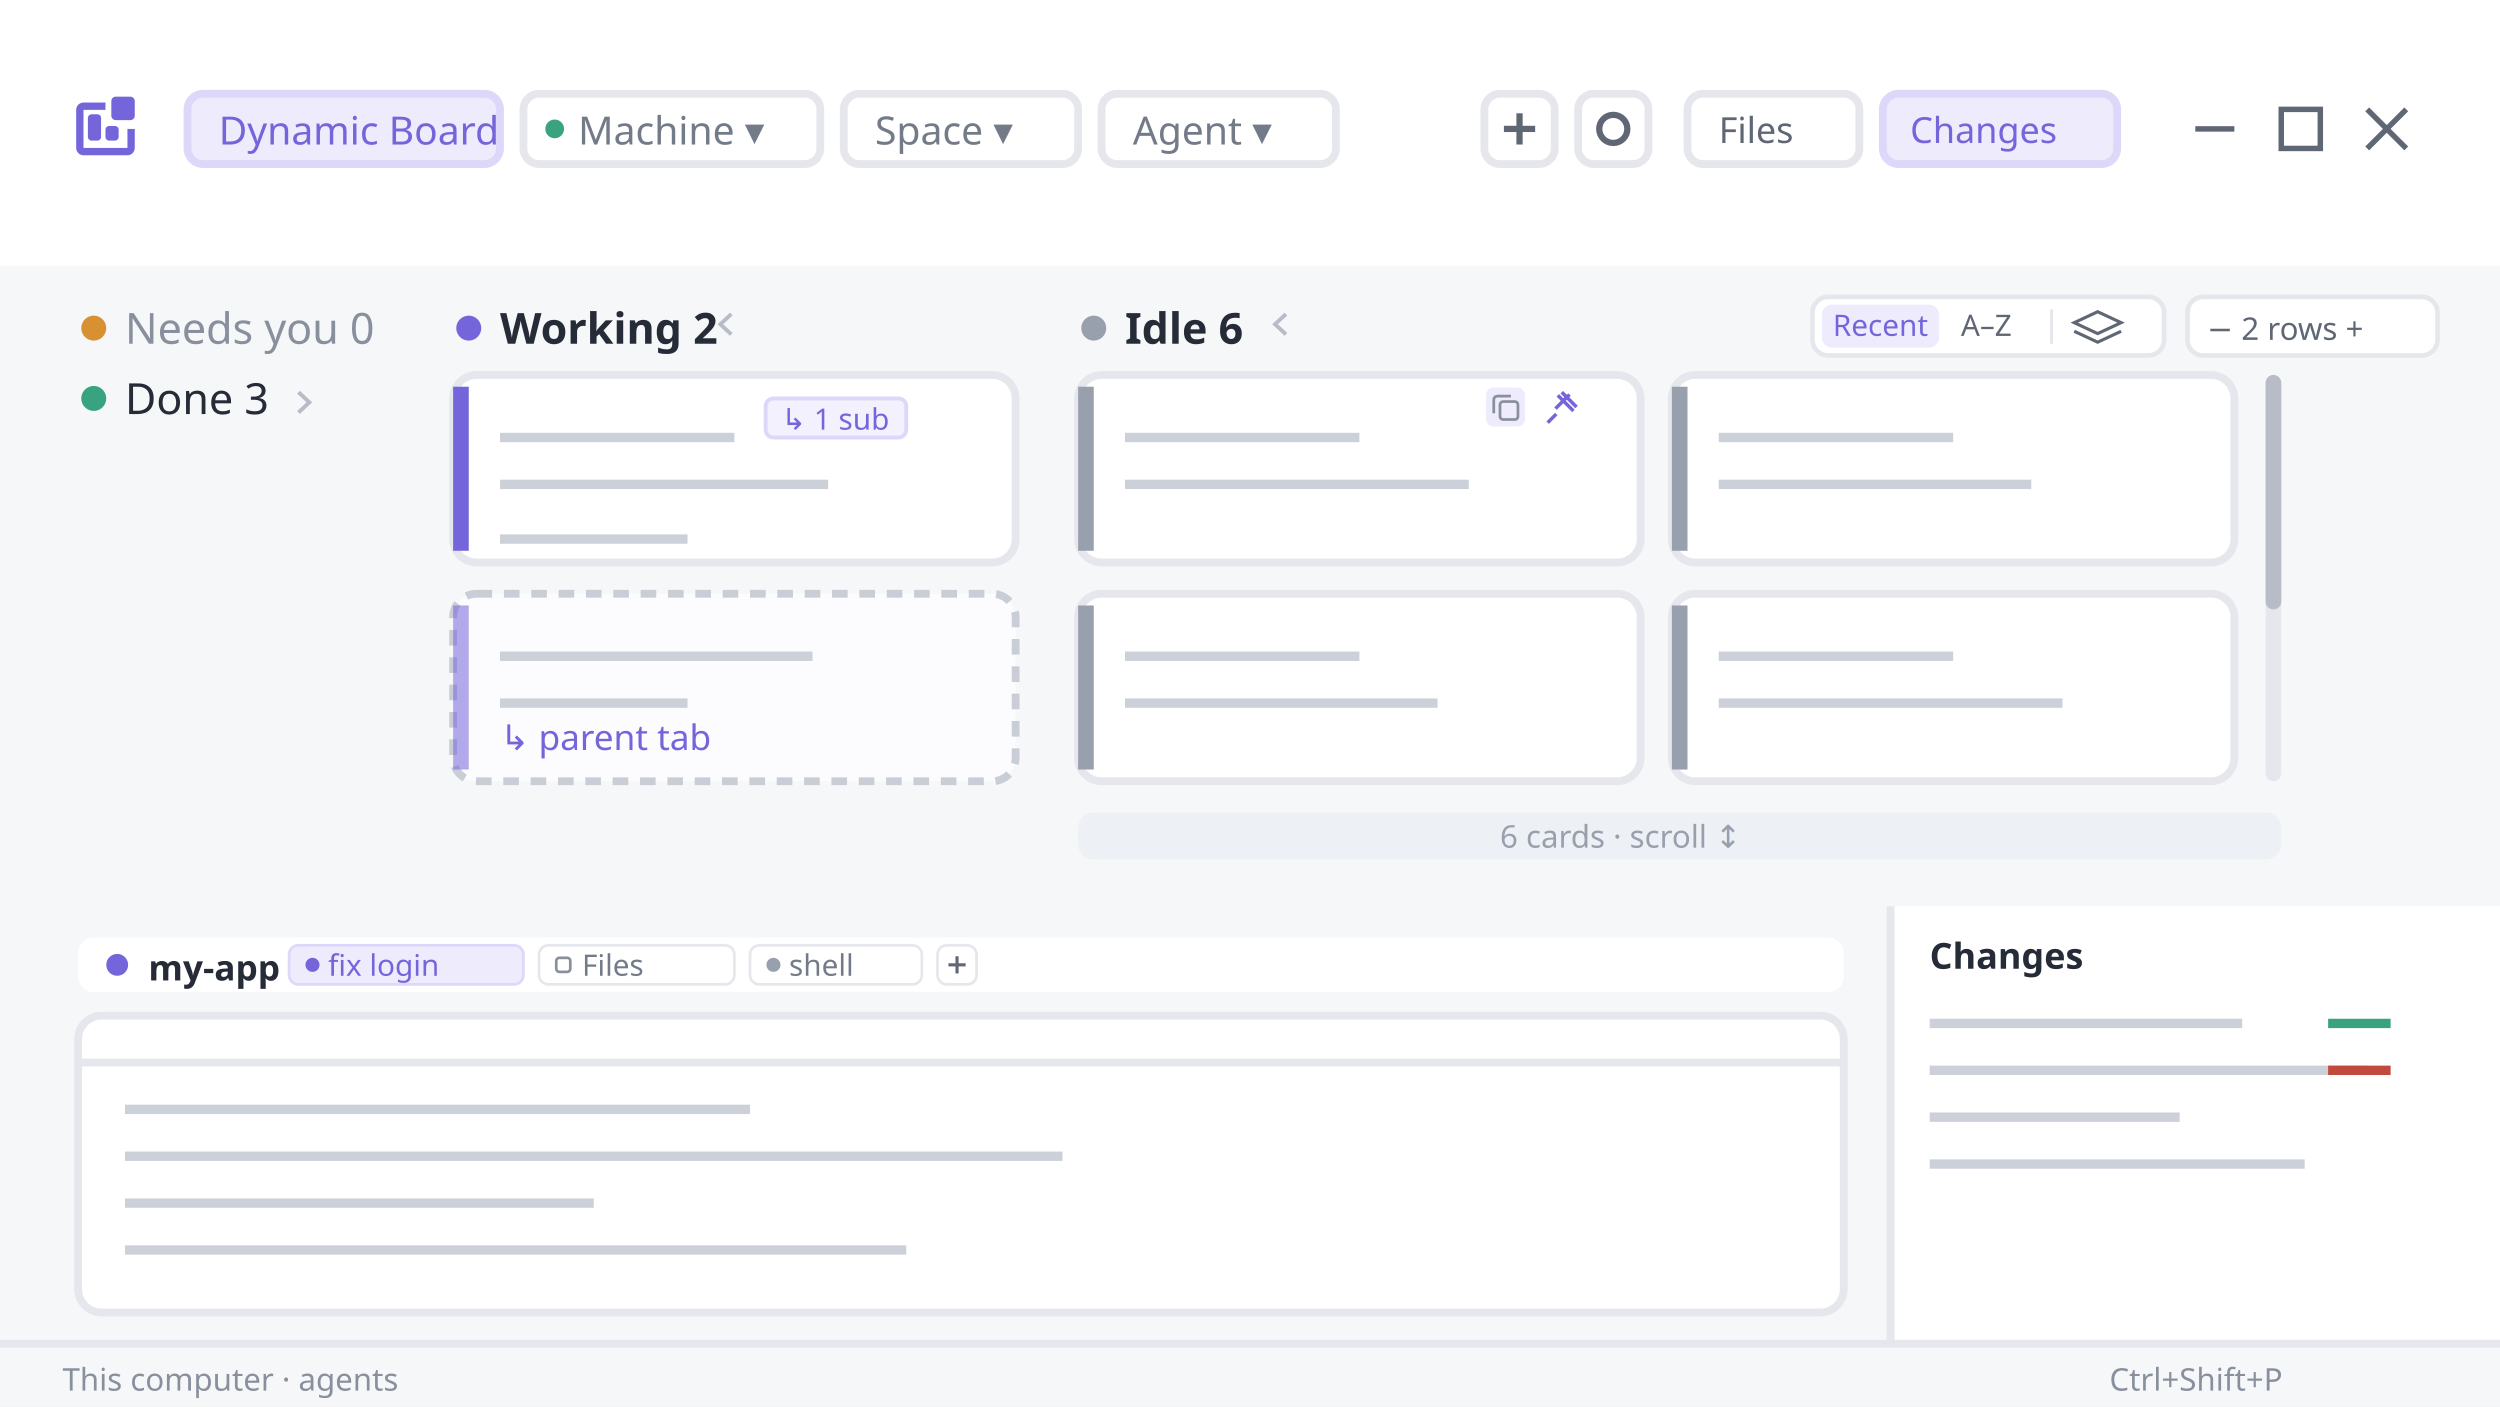
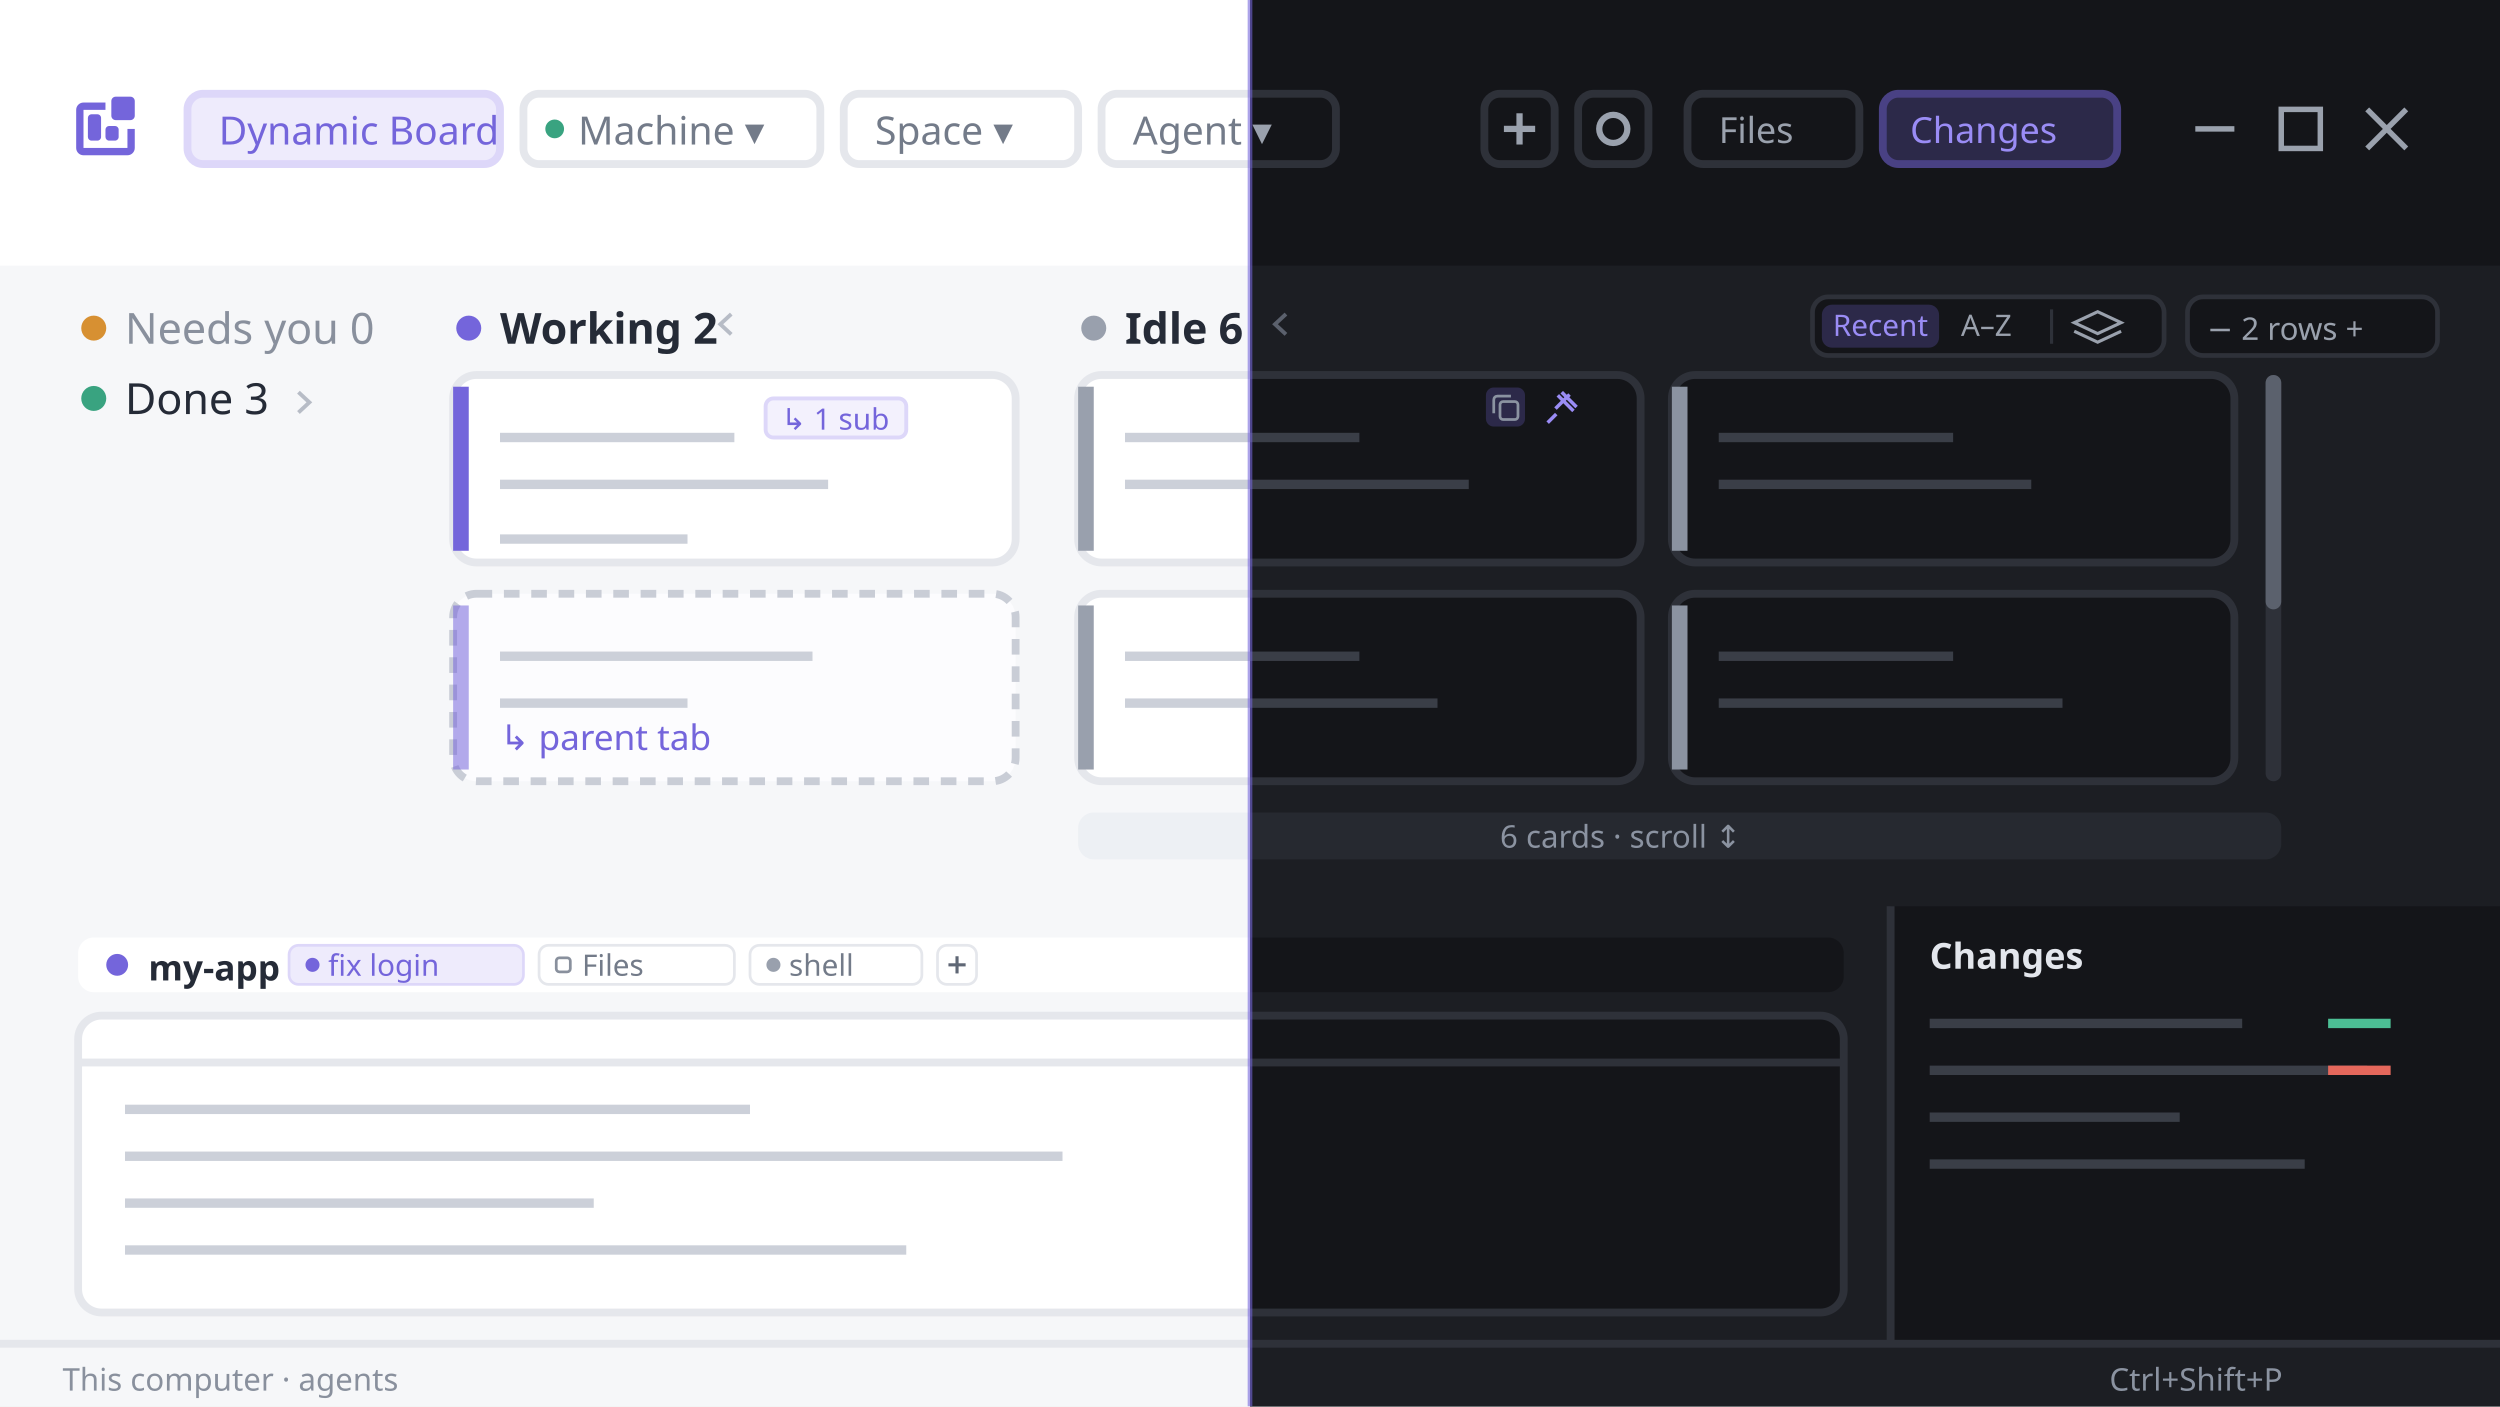
<svg xmlns="http://www.w3.org/2000/svg" width="320" height="180" viewBox="0 0 320 180">
-   <rect width="320" height="180" fill="#f6f7f9" />
-   <rect width="320" height="34" fill="#ffffff" />
-   <g fill="#7465db" transform="translate(9 12) scale(0.375)">
-     <path fill-rule="evenodd" d="M4.5 3A2.5 2.5 0 0 0 2 5.5v13A2.5 2.5 0 0 0 4.5 21h15a2.5 2.5 0 0 0 2.5-2.5V12h-2.5v6.5h-15v-13H12V3H4.5Z" />
-     <rect x="6" y="7" width="4.5" height="9" rx="1.25" />
-     <rect x="12" y="11" width="4.5" height="5" rx="1.25" />
-     <path d="M14 2.5A1.5 1.5 0 0 1 15.5 1h5A1.5 1.5 0 0 1 22 2.5v5A1.5 1.5 0 0 1 20.5 9h-5A1.5 1.5 0 0 1 14 7.5v-5Z" />
+   <defs>
+     <clipPath id="light-half">
+       <rect width="160" height="180" />
+     </clipPath>
+     <clipPath id="dark-half">
+       <rect x="160" width="160" height="180" />
+     </clipPath>
+   </defs>
+   <g clip-path="url(#light-half)">
+     <rect width="320" height="180" fill="#f6f7f9" />
+     <rect width="320" height="34" fill="#ffffff" />
+     <g fill="#7465db" transform="translate(9 12) scale(0.375)">
+       <path fill-rule="evenodd" d="M4.5 3A2.5 2.5 0 0 0 2 5.5v13A2.5 2.5 0 0 0 4.5 21h15a2.5 2.5 0 0 0 2.5-2.5V12h-2.5v6.5h-15v-13H12V3H4.5Z" />
+       <rect x="6" y="7" width="4.5" height="9" rx="1.25" />
+       <rect x="12" y="11" width="4.5" height="5" rx="1.25" />
+       <path d="M14 2.5A1.5 1.5 0 0 1 15.5 1h5A1.5 1.5 0 0 1 22 2.5v5A1.5 1.5 0 0 1 20.5 9h-5A1.5 1.5 0 0 1 14 7.5v-5Z" />
+     </g>
+     <g font-family="sans-serif" font-size="5">
+       <rect x="24" y="12" width="40" height="9" rx="2" fill="#eeebfc" stroke="#ddd7f9" />
+       <text x="28" y="18.5" fill="#7465db">Dynamic Board</text>
+       <rect x="67" y="12" width="38" height="9" rx="2" fill="#ffffff" stroke="#e5e7ec" />
+       <circle cx="71" cy="16.5" r="1.2" fill="#39a380" />
+       <text x="74" y="18.5" fill="#737b89">Machine ▾</text>
+       <rect x="108" y="12" width="30" height="9" rx="2" fill="#ffffff" stroke="#e5e7ec" />
+       <text x="112" y="18.5" fill="#737b89">Space ▾</text>
+       <rect x="141" y="12" width="30" height="9" rx="2" fill="#ffffff" stroke="#e5e7ec" />
+       <text x="145" y="18.5" fill="#737b89">Agent ▾</text>
+     </g>
+     <g fill="#ffffff" stroke="#e5e7ec">
+       <rect x="190" y="12" width="9" height="9" rx="2" />
+       <rect x="202" y="12" width="9" height="9" rx="2" />
+     </g>
+     <g stroke="#5f6775" stroke-width="0.8">
+       <path d="M194.5 14.5v4m-2-2h4" />
+     </g>
+     <circle cx="206.5" cy="16.5" r="1.8" fill="none" stroke="#5f6775" stroke-width="0.8" />
+     <g font-family="sans-serif" font-size="4.6" fill="#5f6775">
+       <rect x="216" y="12" width="22" height="9" rx="2" fill="#ffffff" stroke="#e5e7ec" />
+       <text x="220" y="18.3">Files</text>
+       <rect x="241" y="12" width="30" height="9" rx="2" fill="#eeebfc" stroke="#ddd7f9" />
+       <text x="244.5" y="18.3" fill="#7465db">Changes</text>
+     </g>
+     <g stroke="#5f6775" stroke-width="0.7" fill="none">
+       <path d="M281 16.5h5" />
+       <rect x="292" y="14" width="5" height="5" />
+       <path d="M303 14l5 5m0-5l-5 5" />
+     </g>
+     <g font-family="sans-serif" font-size="5.5" fill="#89909d">
+       <circle cx="12" cy="42" r="1.6" fill="#d79032" />
+       <text x="16" y="44">Needs you 0</text>
+       <circle cx="12" cy="51" r="1.6" fill="#39a380" />
+       <text x="16" y="53" fill="#252b37">Done 3</text>
+     </g>
+     <path d="M38.2 50.2l1.4 1.3-1.4 1.3" stroke="#b7bcc6" stroke-width="0.5" fill="none" />
+     <rect x="232" y="38" width="45" height="7.5" rx="2" fill="#ffffff" stroke="#e5e7ec" stroke-width="0.6" />
+     <rect x="233.2" y="39" width="15" height="5.5" rx="1.3" fill="#eeebfc" />
+     <g font-family="sans-serif" font-size="3.8">
+       <text x="234.6" y="43" fill="#7465db">Recent</text>
+       <text x="251" y="43" fill="#5f6775">A–Z</text>
+     </g>
+     <path d="M262.6 39.6v4.4" stroke="#e5e7ec" stroke-width="0.4" />
+     <g stroke="#5f6775" stroke-width="0.4" fill="none">
+       <path d="M268.5 39.9l3 1.4-3 1.4-3-1.4z" />
+       <path d="M265.5 42.4l3 1.4 3-1.4" />
+     </g>
+     <rect x="280" y="38" width="32" height="7.5" rx="2" fill="#ffffff" stroke="#e5e7ec" stroke-width="0.6" />
+     <text x="282.5" y="43.5" font-family="sans-serif" font-size="4" fill="#5f6775">−  2 rows  +</text>
+     <g font-family="sans-serif" font-size="5.5" font-weight="600" fill="#252b37">
+       <circle cx="60" cy="42" r="1.6" fill="#7465db" />
+       <text x="64" y="44">Working 2</text>
+       <circle cx="140" cy="42" r="1.6" fill="#99a0ad" />
+       <text x="144" y="44">Idle 6</text>
+     </g>
+     <g stroke="#b7bcc6" stroke-width="0.5" fill="none">
+       <path d="M93.6 40.2l-1.4 1.3 1.4 1.3" />
+       <path d="M164.6 40.2l-1.4 1.3 1.4 1.3" />
+     </g>
+     <rect x="58" y="48" width="72" height="24" rx="3" fill="#ffffff" stroke="#e5e7ec" />
+     <path d="M59 49.5v21" stroke="#7465db" stroke-width="2" />
+     <rect x="58" y="76" width="72" height="24" rx="3" fill="#fcfcfe" stroke="#c9cdd6" stroke-dasharray="2 1.5" />
+     <path d="M59 77.5v21" stroke="#7465db" stroke-width="2" opacity="0.55" />
+     <g font-family="sans-serif" font-size="4.5" fill="#7465db">
+       <text x="64" y="96">↳ parent tab</text>
+     </g>
+     <rect x="98" y="51" width="18" height="5" rx="1" fill="#f3f1fd" stroke="#ddd7f9" stroke-width="0.5" />
+     <text x="100" y="55" font-family="sans-serif" font-size="3.8" fill="#7465db">↳ 1 sub</text>
+     <g fill="#ffffff" stroke="#e5e7ec">
+       <rect x="138" y="48" width="72" height="24" rx="3" />
+       <rect x="214" y="48" width="72" height="24" rx="3" />
+       <rect x="138" y="76" width="72" height="24" rx="3" />
+       <rect x="214" y="76" width="72" height="24" rx="3" />
+     </g>
+     <g stroke="#99a0ad" stroke-width="2">
+       <path d="M139 49.5v21m0 7v21m76-49v21m0 7v21" />
+     </g>
+     <rect x="190.2" y="49.6" width="5" height="5" rx="1" fill="#eeebfc" />
+     <g stroke="#89909d" stroke-width="0.35" fill="none">
+       <rect x="192" y="51.4" width="2.3" height="2.3" rx="0.4" />
+       <path d="M191.2 52.9v-1.7c0-.3.2-.5.5-.5h1.7" />
+     </g>
+     <g stroke="#7465db" stroke-width="0.45" fill="none">
+       <path d="M199.4 50.6l2 2m-1.5-2.4l1.9 1.9m-2.6 .9l-1.1 1.1" />
+       <path d="M199.1 52.3l1.8-1.8" />
+     </g>
+     <rect x="290" y="48" width="2" height="52" rx="1" fill="#e5e7ec" />
+     <rect x="290" y="48" width="2" height="30" rx="1" fill="#b7bcc6" />
+     <rect x="138" y="104" width="154" height="6" rx="2" fill="#edf0f4" />
+     <text x="192" y="108.5" font-family="sans-serif" font-size="4" fill="#99a0ad">6 cards · scroll ↕</text>
+     <g stroke="#ccd0d9" stroke-width="1.2">
+       <path d="M64 56h30m-30 6h42m-42 7h24" />
+       <path d="M64 84h40m-40 6h24" />
+       <path d="M144 56h30m-30 6h44M220 56h30m-30 6h40M144 84h30m-30 6h40M220 84h30m-30 6h44" />
+     </g>
+     <rect x="0" y="116" width="320" height="64" fill="#f6f7f9" />
+     <rect x="10" y="120" width="226" height="7" rx="2" fill="#ffffff" />
+     <circle cx="15" cy="123.5" r="1.4" fill="#7465db" />
+     <text x="19" y="125.5" font-family="sans-serif" font-size="4.5" font-weight="600" fill="#252b37">my-app</text>
+     <g font-family="sans-serif" font-size="3.8">
+       <rect x="37" y="121" width="30" height="5" rx="1.2" fill="#eeebfc" stroke="#ddd7f9" stroke-width="0.35" />
+       <circle cx="40" cy="123.5" r="0.9" fill="#7465db" />
+       <text x="42" y="124.9" fill="#7465db">fix login</text>
+       <rect x="69" y="121" width="25" height="5" rx="1.2" fill="#ffffff" stroke="#e5e7ec" stroke-width="0.35" />
+       <rect x="71.2" y="122.6" width="1.8" height="1.8" rx="0.4" fill="none" stroke="#89909d" stroke-width="0.35" />
+       <text x="74.5" y="124.9" fill="#737b89">Files</text>
+       <rect x="96" y="121" width="22" height="5" rx="1.2" fill="#ffffff" stroke="#e5e7ec" stroke-width="0.35" />
+       <circle cx="99" cy="123.5" r="0.9" fill="#99a0ad" />
+       <text x="101" y="124.9" fill="#737b89">shell</text>
+     </g>
+     <rect x="120" y="121" width="5" height="5" rx="1.2" fill="#ffffff" stroke="#e5e7ec" stroke-width="0.35" />
+     <path d="M122.5 122.4v2.2m-1.1-1.1h2.2" stroke="#5f6775" stroke-width="0.4" />
+     <rect x="10" y="130" width="226" height="38" rx="3" fill="#ffffff" stroke="#e5e7ec" />
+     <path d="M10 136h226" stroke="#e5e7ec" />
+     <g stroke="#ccd0d9" stroke-width="1.2">
+       <path d="M16 142h80m-80 6h120m-120 6h60m-60 6h100" />
+     </g>
+     <rect x="242" y="116" width="78" height="56" fill="#ffffff" />
+     <path d="M242 116v56" stroke="#e5e7ec" />
+     <text x="247" y="124" font-family="sans-serif" font-size="4.6" font-weight="600" fill="#252b37">Changes</text>
+     <g stroke="#ccd0d9" stroke-width="1.2">
+       <path d="M247 131h40m-40 6h56m-56 6h32m-32 6h48" />
+     </g>
+     <g stroke-width="1.2">
+       <path d="M298 131h8" stroke="#39a380" />
+       <path d="M298 137h8" stroke="#c2493d" />
+     </g>
+     <rect x="0" y="172" width="320" height="8" fill="#f6f7f9" />
+     <path d="M0 172h320" stroke="#e5e7ec" />
+     <g font-family="sans-serif" font-size="4" fill="#89909d">
+       <text x="8" y="178">This computer · agents</text>
+       <text x="270" y="178">Ctrl+Shift+P</text>
+     </g>
  </g>
-   <g font-family="sans-serif" font-size="5">
-     <rect x="24" y="12" width="40" height="9" rx="2" fill="#eeebfc" stroke="#ddd7f9" />
-     <text x="28" y="18.5" fill="#7465db">Dynamic Board</text>
-     <rect x="67" y="12" width="38" height="9" rx="2" fill="#ffffff" stroke="#e5e7ec" />
-     <circle cx="71" cy="16.5" r="1.2" fill="#39a380" />
-     <text x="74" y="18.5" fill="#737b89">Machine ▾</text>
-     <rect x="108" y="12" width="30" height="9" rx="2" fill="#ffffff" stroke="#e5e7ec" />
-     <text x="112" y="18.5" fill="#737b89">Space ▾</text>
-     <rect x="141" y="12" width="30" height="9" rx="2" fill="#ffffff" stroke="#e5e7ec" />
-     <text x="145" y="18.5" fill="#737b89">Agent ▾</text>
+   <g clip-path="url(#dark-half)">
+     <rect width="320" height="180" fill="#1c1e23" />
+     <rect width="320" height="34" fill="#141519" />
+     <g fill="#9a8cf5" transform="translate(9 12) scale(0.375)">
+       <path fill-rule="evenodd" d="M4.5 3A2.5 2.5 0 0 0 2 5.5v13A2.5 2.5 0 0 0 4.5 21h15a2.5 2.5 0 0 0 2.5-2.5V12h-2.5v6.5h-15v-13H12V3H4.5Z" />
+       <rect x="6" y="7" width="4.5" height="9" rx="1.25" />
+       <rect x="12" y="11" width="4.5" height="5" rx="1.25" />
+       <path d="M14 2.5A1.5 1.5 0 0 1 15.5 1h5A1.5 1.5 0 0 1 22 2.5v5A1.5 1.5 0 0 1 20.5 9h-5A1.5 1.5 0 0 1 14 7.5v-5Z" />
+     </g>
+     <g font-family="sans-serif" font-size="5">
+       <rect x="24" y="12" width="40" height="9" rx="2" fill="#2c2949" stroke="#494184" />
+       <text x="28" y="18.5" fill="#9a8cf5">Dynamic Board</text>
+       <rect x="67" y="12" width="38" height="9" rx="2" fill="#141519" stroke="#2e3139" />
+       <circle cx="71" cy="16.5" r="1.2" fill="#4cbf95" />
+       <text x="74" y="18.5" fill="#9aa1ad">Machine ▾</text>
+       <rect x="108" y="12" width="30" height="9" rx="2" fill="#141519" stroke="#2e3139" />
+       <text x="112" y="18.5" fill="#9aa1ad">Space ▾</text>
+       <rect x="141" y="12" width="30" height="9" rx="2" fill="#141519" stroke="#2e3139" />
+       <text x="145" y="18.5" fill="#9aa1ad">Agent ▾</text>
+     </g>
+     <g fill="#141519" stroke="#2e3139">
+       <rect x="190" y="12" width="9" height="9" rx="2" />
+       <rect x="202" y="12" width="9" height="9" rx="2" />
+     </g>
+     <g stroke="#9aa1ad" stroke-width="0.8">
+       <path d="M194.5 14.5v4m-2-2h4" />
+     </g>
+     <circle cx="206.5" cy="16.5" r="1.8" fill="none" stroke="#9aa1ad" stroke-width="0.8" />
+     <g font-family="sans-serif" font-size="4.6" fill="#9aa1ad">
+       <rect x="216" y="12" width="22" height="9" rx="2" fill="#141519" stroke="#2e3139" />
+       <text x="220" y="18.3">Files</text>
+       <rect x="241" y="12" width="30" height="9" rx="2" fill="#2c2949" stroke="#494184" />
+       <text x="244.5" y="18.3" fill="#9a8cf5">Changes</text>
+     </g>
+     <g stroke="#9aa1ad" stroke-width="0.7" fill="none">
+       <path d="M281 16.5h5" />
+       <rect x="292" y="14" width="5" height="5" />
+       <path d="M303 14l5 5m0-5l-5 5" />
+     </g>
+     <g font-family="sans-serif" font-size="5.5" fill="#8b93a1">
+       <circle cx="12" cy="42" r="1.6" fill="#e0a24a" />
+       <text x="16" y="44">Needs you 0</text>
+       <circle cx="12" cy="51" r="1.6" fill="#4cbf95" />
+       <text x="16" y="53" fill="#e3e6ec">Done 3</text>
+     </g>
+     <path d="M38.2 50.2l1.4 1.3-1.4 1.3" stroke="#5b616d" stroke-width="0.5" fill="none" />
+     <rect x="232" y="38" width="45" height="7.5" rx="2" fill="#141519" stroke="#2e3139" stroke-width="0.6" />
+     <rect x="233.2" y="39" width="15" height="5.5" rx="1.3" fill="#2c2949" />
+     <g font-family="sans-serif" font-size="3.8">
+       <text x="234.6" y="43" fill="#9a8cf5">Recent</text>
+       <text x="251" y="43" fill="#9aa1ad">A–Z</text>
+     </g>
+     <path d="M262.6 39.6v4.4" stroke="#2e3139" stroke-width="0.4" />
+     <g stroke="#9aa1ad" stroke-width="0.4" fill="none">
+       <path d="M268.5 39.9l3 1.4-3 1.4-3-1.4z" />
+       <path d="M265.5 42.4l3 1.4 3-1.4" />
+     </g>
+     <rect x="280" y="38" width="32" height="7.5" rx="2" fill="#141519" stroke="#2e3139" stroke-width="0.6" />
+     <text x="282.5" y="43.5" font-family="sans-serif" font-size="4" fill="#9aa1ad">−  2 rows  +</text>
+     <g font-family="sans-serif" font-size="5.5" font-weight="600" fill="#e3e6ec">
+       <circle cx="60" cy="42" r="1.6" fill="#9a8cf5" />
+       <text x="64" y="44">Working 2</text>
+       <circle cx="140" cy="42" r="1.6" fill="#8b93a1" />
+       <text x="144" y="44">Idle 6</text>
+     </g>
+     <g stroke="#5b616d" stroke-width="0.5" fill="none">
+       <path d="M93.6 40.2l-1.4 1.3 1.4 1.3" />
+       <path d="M164.6 40.2l-1.4 1.3 1.4 1.3" />
+     </g>
+     <rect x="58" y="48" width="72" height="24" rx="3" fill="#141519" stroke="#2e3139" />
+     <path d="M59 49.5v21" stroke="#9a8cf5" stroke-width="2" />
+     <rect x="58" y="76" width="72" height="24" rx="3" fill="#1a1c21" stroke="#3d414b" stroke-dasharray="2 1.5" />
+     <path d="M59 77.5v21" stroke="#9a8cf5" stroke-width="2" opacity="0.55" />
+     <g font-family="sans-serif" font-size="4.5" fill="#9a8cf5">
+       <text x="64" y="96">↳ parent tab</text>
+     </g>
+     <rect x="98" y="51" width="18" height="5" rx="1" fill="#222136" stroke="#494184" stroke-width="0.5" />
+     <text x="100" y="55" font-family="sans-serif" font-size="3.8" fill="#9a8cf5">↳ 1 sub</text>
+     <g fill="#141519" stroke="#2e3139">
+       <rect x="138" y="48" width="72" height="24" rx="3" />
+       <rect x="214" y="48" width="72" height="24" rx="3" />
+       <rect x="138" y="76" width="72" height="24" rx="3" />
+       <rect x="214" y="76" width="72" height="24" rx="3" />
+     </g>
+     <g stroke="#8b93a1" stroke-width="2">
+       <path d="M139 49.5v21m0 7v21m76-49v21m0 7v21" />
+     </g>
+     <rect x="190.2" y="49.6" width="5" height="5" rx="1" fill="#2c2949" />
+     <g stroke="#8b93a1" stroke-width="0.35" fill="none">
+       <rect x="192" y="51.4" width="2.3" height="2.3" rx="0.4" />
+       <path d="M191.2 52.9v-1.7c0-.3.2-.5.5-.5h1.7" />
+     </g>
+     <g stroke="#9a8cf5" stroke-width="0.45" fill="none">
+       <path d="M199.4 50.6l2 2m-1.5-2.4l1.9 1.9m-2.6 .9l-1.1 1.1" />
+       <path d="M199.1 52.3l1.8-1.8" />
+     </g>
+     <rect x="290" y="48" width="2" height="52" rx="1" fill="#2e3139" />
+     <rect x="290" y="48" width="2" height="30" rx="1" fill="#5b616d" />
+     <rect x="138" y="104" width="154" height="6" rx="2" fill="#262930" />
+     <text x="192" y="108.5" font-family="sans-serif" font-size="4" fill="#8b93a1">6 cards · scroll ↕</text>
+     <g stroke="#3a3e47" stroke-width="1.2">
+       <path d="M64 56h30m-30 6h42m-42 7h24" />
+       <path d="M64 84h40m-40 6h24" />
+       <path d="M144 56h30m-30 6h44M220 56h30m-30 6h40M144 84h30m-30 6h40M220 84h30m-30 6h44" />
+     </g>
+     <rect x="0" y="116" width="320" height="64" fill="#1c1e23" />
+     <rect x="10" y="120" width="226" height="7" rx="2" fill="#141519" />
+     <circle cx="15" cy="123.5" r="1.4" fill="#9a8cf5" />
+     <text x="19" y="125.5" font-family="sans-serif" font-size="4.5" font-weight="600" fill="#e3e6ec">my-app</text>
+     <g font-family="sans-serif" font-size="3.8">
+       <rect x="37" y="121" width="30" height="5" rx="1.2" fill="#2c2949" stroke="#494184" stroke-width="0.35" />
+       <circle cx="40" cy="123.5" r="0.9" fill="#9a8cf5" />
+       <text x="42" y="124.9" fill="#9a8cf5">fix login</text>
+       <rect x="69" y="121" width="25" height="5" rx="1.2" fill="#141519" stroke="#2e3139" stroke-width="0.35" />
+       <rect x="71.2" y="122.6" width="1.8" height="1.8" rx="0.4" fill="none" stroke="#8b93a1" stroke-width="0.35" />
+       <text x="74.5" y="124.9" fill="#9aa1ad">Files</text>
+       <rect x="96" y="121" width="22" height="5" rx="1.2" fill="#141519" stroke="#2e3139" stroke-width="0.35" />
+       <circle cx="99" cy="123.5" r="0.9" fill="#8b93a1" />
+       <text x="101" y="124.9" fill="#9aa1ad">shell</text>
+     </g>
+     <rect x="120" y="121" width="5" height="5" rx="1.2" fill="#141519" stroke="#2e3139" stroke-width="0.35" />
+     <path d="M122.5 122.4v2.2m-1.1-1.1h2.2" stroke="#9aa1ad" stroke-width="0.4" />
+     <rect x="10" y="130" width="226" height="38" rx="3" fill="#141519" stroke="#2e3139" />
+     <path d="M10 136h226" stroke="#2e3139" />
+     <g stroke="#3a3e47" stroke-width="1.2">
+       <path d="M16 142h80m-80 6h120m-120 6h60m-60 6h100" />
+     </g>
+     <rect x="242" y="116" width="78" height="56" fill="#141519" />
+     <path d="M242 116v56" stroke="#2e3139" />
+     <text x="247" y="124" font-family="sans-serif" font-size="4.6" font-weight="600" fill="#e3e6ec">Changes</text>
+     <g stroke="#3a3e47" stroke-width="1.2">
+       <path d="M247 131h40m-40 6h56m-56 6h32m-32 6h48" />
+     </g>
+     <g stroke-width="1.2">
+       <path d="M298 131h8" stroke="#4cbf95" />
+       <path d="M298 137h8" stroke="#e5675b" />
+     </g>
+     <rect x="0" y="172" width="320" height="8" fill="#1c1e23" />
+     <path d="M0 172h320" stroke="#2e3139" />
+     <g font-family="sans-serif" font-size="4" fill="#8b93a1">
+       <text x="8" y="178">This computer · agents</text>
+       <text x="270" y="178">Ctrl+Shift+P</text>
+     </g>
  </g>
-   <g fill="#ffffff" stroke="#e5e7ec">
-     <rect x="190" y="12" width="9" height="9" rx="2" />
-     <rect x="202" y="12" width="9" height="9" rx="2" />
-   </g>
-   <g stroke="#5f6775" stroke-width="0.8">
-     <path d="M194.5 14.5v4m-2-2h4" />
-   </g>
-   <circle cx="206.5" cy="16.5" r="1.8" fill="none" stroke="#5f6775" stroke-width="0.8" />
-   <g font-family="sans-serif" font-size="4.6" fill="#5f6775">
-     <rect x="216" y="12" width="22" height="9" rx="2" fill="#ffffff" stroke="#e5e7ec" />
-     <text x="220" y="18.3">Files</text>
-     <rect x="241" y="12" width="30" height="9" rx="2" fill="#eeebfc" stroke="#ddd7f9" />
-     <text x="244.5" y="18.3" fill="#7465db">Changes</text>
-   </g>
-   <g stroke="#5f6775" stroke-width="0.7" fill="none">
-     <path d="M281 16.5h5" />
-     <rect x="292" y="14" width="5" height="5" />
-     <path d="M303 14l5 5m0-5l-5 5" />
-   </g>
-   <g font-family="sans-serif" font-size="5.5" fill="#89909d">
-     <circle cx="12" cy="42" r="1.6" fill="#d79032" />
-     <text x="16" y="44">Needs you 0</text>
-     <circle cx="12" cy="51" r="1.6" fill="#39a380" />
-     <text x="16" y="53" fill="#252b37">Done 3</text>
-   </g>
-   <path d="M38.2 50.2l1.4 1.3-1.4 1.3" stroke="#b7bcc6" stroke-width="0.5" fill="none" />
-   <rect x="232" y="38" width="45" height="7.5" rx="2" fill="#ffffff" stroke="#e5e7ec" stroke-width="0.6" />
-   <rect x="233.2" y="39" width="15" height="5.5" rx="1.3" fill="#eeebfc" />
-   <g font-family="sans-serif" font-size="3.8">
-     <text x="234.6" y="43" fill="#7465db">Recent</text>
-     <text x="251" y="43" fill="#5f6775">A–Z</text>
-   </g>
-   <path d="M262.6 39.6v4.4" stroke="#e5e7ec" stroke-width="0.4" />
-   <g stroke="#5f6775" stroke-width="0.4" fill="none">
-     <path d="M268.5 39.9l3 1.4-3 1.4-3-1.4z" />
-     <path d="M265.5 42.4l3 1.4 3-1.4" />
-   </g>
-   <rect x="280" y="38" width="32" height="7.5" rx="2" fill="#ffffff" stroke="#e5e7ec" stroke-width="0.6" />
-   <text x="282.5" y="43.5" font-family="sans-serif" font-size="4" fill="#5f6775">−  2 rows  +</text>
-   <g font-family="sans-serif" font-size="5.5" font-weight="600" fill="#252b37">
-     <circle cx="60" cy="42" r="1.6" fill="#7465db" />
-     <text x="64" y="44">Working 2</text>
-     <circle cx="140" cy="42" r="1.6" fill="#99a0ad" />
-     <text x="144" y="44">Idle 6</text>
-   </g>
-   <g stroke="#b7bcc6" stroke-width="0.5" fill="none">
-     <path d="M93.6 40.2l-1.4 1.3 1.4 1.3" />
-     <path d="M164.6 40.2l-1.4 1.3 1.4 1.3" />
-   </g>
-   <rect x="58" y="48" width="72" height="24" rx="3" fill="#ffffff" stroke="#e5e7ec" />
-   <path d="M59 49.5v21" stroke="#7465db" stroke-width="2" />
-   <rect x="58" y="76" width="72" height="24" rx="3" fill="#fcfcfe" stroke="#c9cdd6" stroke-dasharray="2 1.5" />
-   <path d="M59 77.5v21" stroke="#7465db" stroke-width="2" opacity="0.55" />
-   <g font-family="sans-serif" font-size="4.5" fill="#7465db">
-     <text x="64" y="96">↳ parent tab</text>
-   </g>
-   <rect x="98" y="51" width="18" height="5" rx="1" fill="#f3f1fd" stroke="#ddd7f9" stroke-width="0.5" />
-   <text x="100" y="55" font-family="sans-serif" font-size="3.8" fill="#7465db">↳ 1 sub</text>
-   <g fill="#ffffff" stroke="#e5e7ec">
-     <rect x="138" y="48" width="72" height="24" rx="3" />
-     <rect x="214" y="48" width="72" height="24" rx="3" />
-     <rect x="138" y="76" width="72" height="24" rx="3" />
-     <rect x="214" y="76" width="72" height="24" rx="3" />
-   </g>
-   <g stroke="#99a0ad" stroke-width="2">
-     <path d="M139 49.5v21m0 7v21m76-49v21m0 7v21" />
-   </g>
-   <rect x="190.2" y="49.6" width="5" height="5" rx="1" fill="#eeebfc" />
-   <g stroke="#89909d" stroke-width="0.35" fill="none">
-     <rect x="192" y="51.4" width="2.3" height="2.3" rx="0.4" />
-     <path d="M191.2 52.9v-1.7c0-.3.2-.5.5-.5h1.7" />
-   </g>
-   <g stroke="#7465db" stroke-width="0.45" fill="none">
-     <path d="M199.4 50.6l2 2m-1.5-2.4l1.9 1.9m-2.6 .9l-1.1 1.1" />
-     <path d="M199.1 52.3l1.8-1.8" />
-   </g>
-   <rect x="290" y="48" width="2" height="52" rx="1" fill="#e5e7ec" />
-   <rect x="290" y="48" width="2" height="30" rx="1" fill="#b7bcc6" />
-   <rect x="138" y="104" width="154" height="6" rx="2" fill="#edf0f4" />
-   <text x="192" y="108.5" font-family="sans-serif" font-size="4" fill="#99a0ad">6 cards · scroll ↕</text>
-   <g stroke="#ccd0d9" stroke-width="1.2">
-     <path d="M64 56h30m-30 6h42m-42 7h24" />
-     <path d="M64 84h40m-40 6h24" />
-     <path d="M144 56h30m-30 6h44M220 56h30m-30 6h40M144 84h30m-30 6h40M220 84h30m-30 6h44" />
-   </g>
-   <rect x="0" y="116" width="320" height="64" fill="#f6f7f9" />
-   <rect x="10" y="120" width="226" height="7" rx="2" fill="#ffffff" />
-   <circle cx="15" cy="123.5" r="1.4" fill="#7465db" />
-   <text x="19" y="125.5" font-family="sans-serif" font-size="4.5" font-weight="600" fill="#252b37">my-app</text>
-   <g font-family="sans-serif" font-size="3.8">
-     <rect x="37" y="121" width="30" height="5" rx="1.2" fill="#eeebfc" stroke="#ddd7f9" stroke-width="0.35" />
-     <circle cx="40" cy="123.5" r="0.9" fill="#7465db" />
-     <text x="42" y="124.9" fill="#7465db">fix login</text>
-     <rect x="69" y="121" width="25" height="5" rx="1.2" fill="#ffffff" stroke="#e5e7ec" stroke-width="0.35" />
-     <rect x="71.2" y="122.6" width="1.8" height="1.8" rx="0.4" fill="none" stroke="#89909d" stroke-width="0.35" />
-     <text x="74.5" y="124.9" fill="#737b89">Files</text>
-     <rect x="96" y="121" width="22" height="5" rx="1.2" fill="#ffffff" stroke="#e5e7ec" stroke-width="0.35" />
-     <circle cx="99" cy="123.5" r="0.9" fill="#99a0ad" />
-     <text x="101" y="124.9" fill="#737b89">shell</text>
-   </g>
-   <rect x="120" y="121" width="5" height="5" rx="1.2" fill="#ffffff" stroke="#e5e7ec" stroke-width="0.35" />
-   <path d="M122.5 122.4v2.2m-1.1-1.1h2.2" stroke="#5f6775" stroke-width="0.4" />
-   <rect x="10" y="130" width="226" height="38" rx="3" fill="#ffffff" stroke="#e5e7ec" />
-   <path d="M10 136h226" stroke="#e5e7ec" />
-   <g stroke="#ccd0d9" stroke-width="1.2">
-     <path d="M16 142h80m-80 6h120m-120 6h60m-60 6h100" />
-   </g>
-   <rect x="242" y="116" width="78" height="56" fill="#ffffff" />
-   <path d="M242 116v56" stroke="#e5e7ec" />
-   <text x="247" y="124" font-family="sans-serif" font-size="4.6" font-weight="600" fill="#252b37">Changes</text>
-   <g stroke="#ccd0d9" stroke-width="1.2">
-     <path d="M247 131h40m-40 6h56m-56 6h32m-32 6h48" />
-   </g>
-   <g stroke-width="1.2">
-     <path d="M298 131h8" stroke="#39a380" />
-     <path d="M298 137h8" stroke="#c2493d" />
-   </g>
-   <rect x="0" y="172" width="320" height="8" fill="#f6f7f9" />
-   <path d="M0 172h320" stroke="#e5e7ec" />
-   <g font-family="sans-serif" font-size="4" fill="#89909d">
-     <text x="8" y="178">This computer · agents</text>
-     <text x="270" y="178">Ctrl+Shift+P</text>
-   </g>
+   <path d="M160 0v180" stroke="#7465db" stroke-width="0.6" opacity="0.6" />
</svg>
